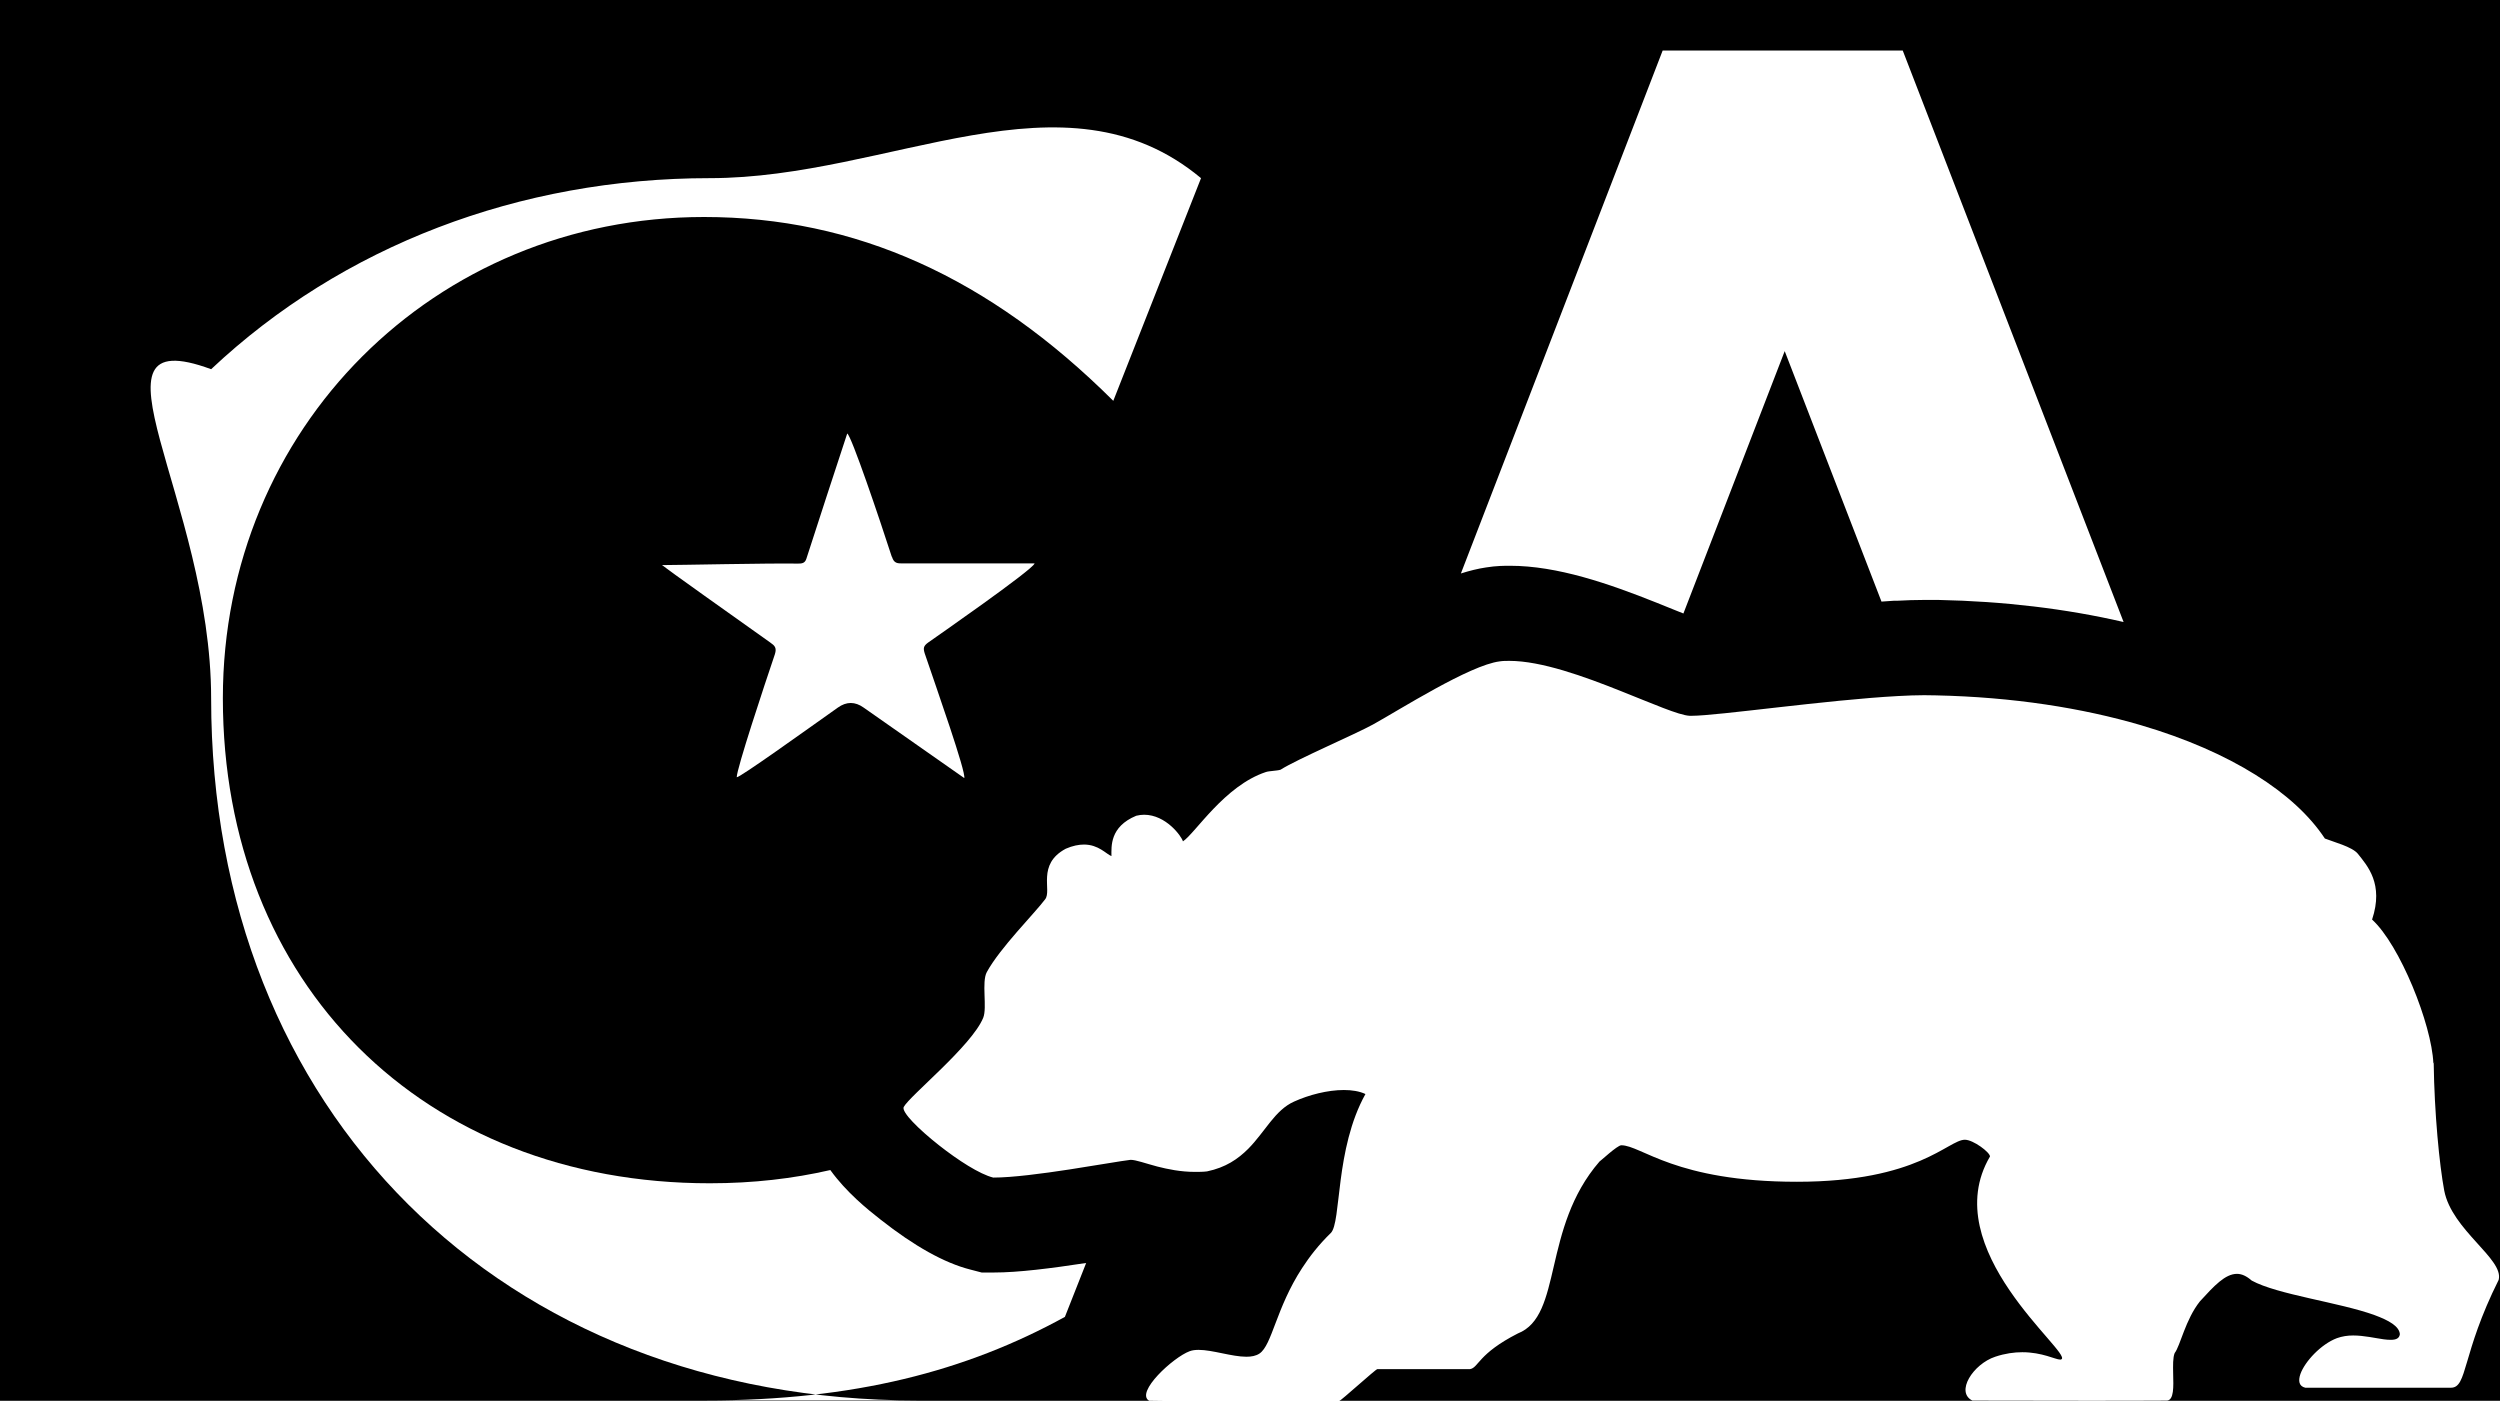
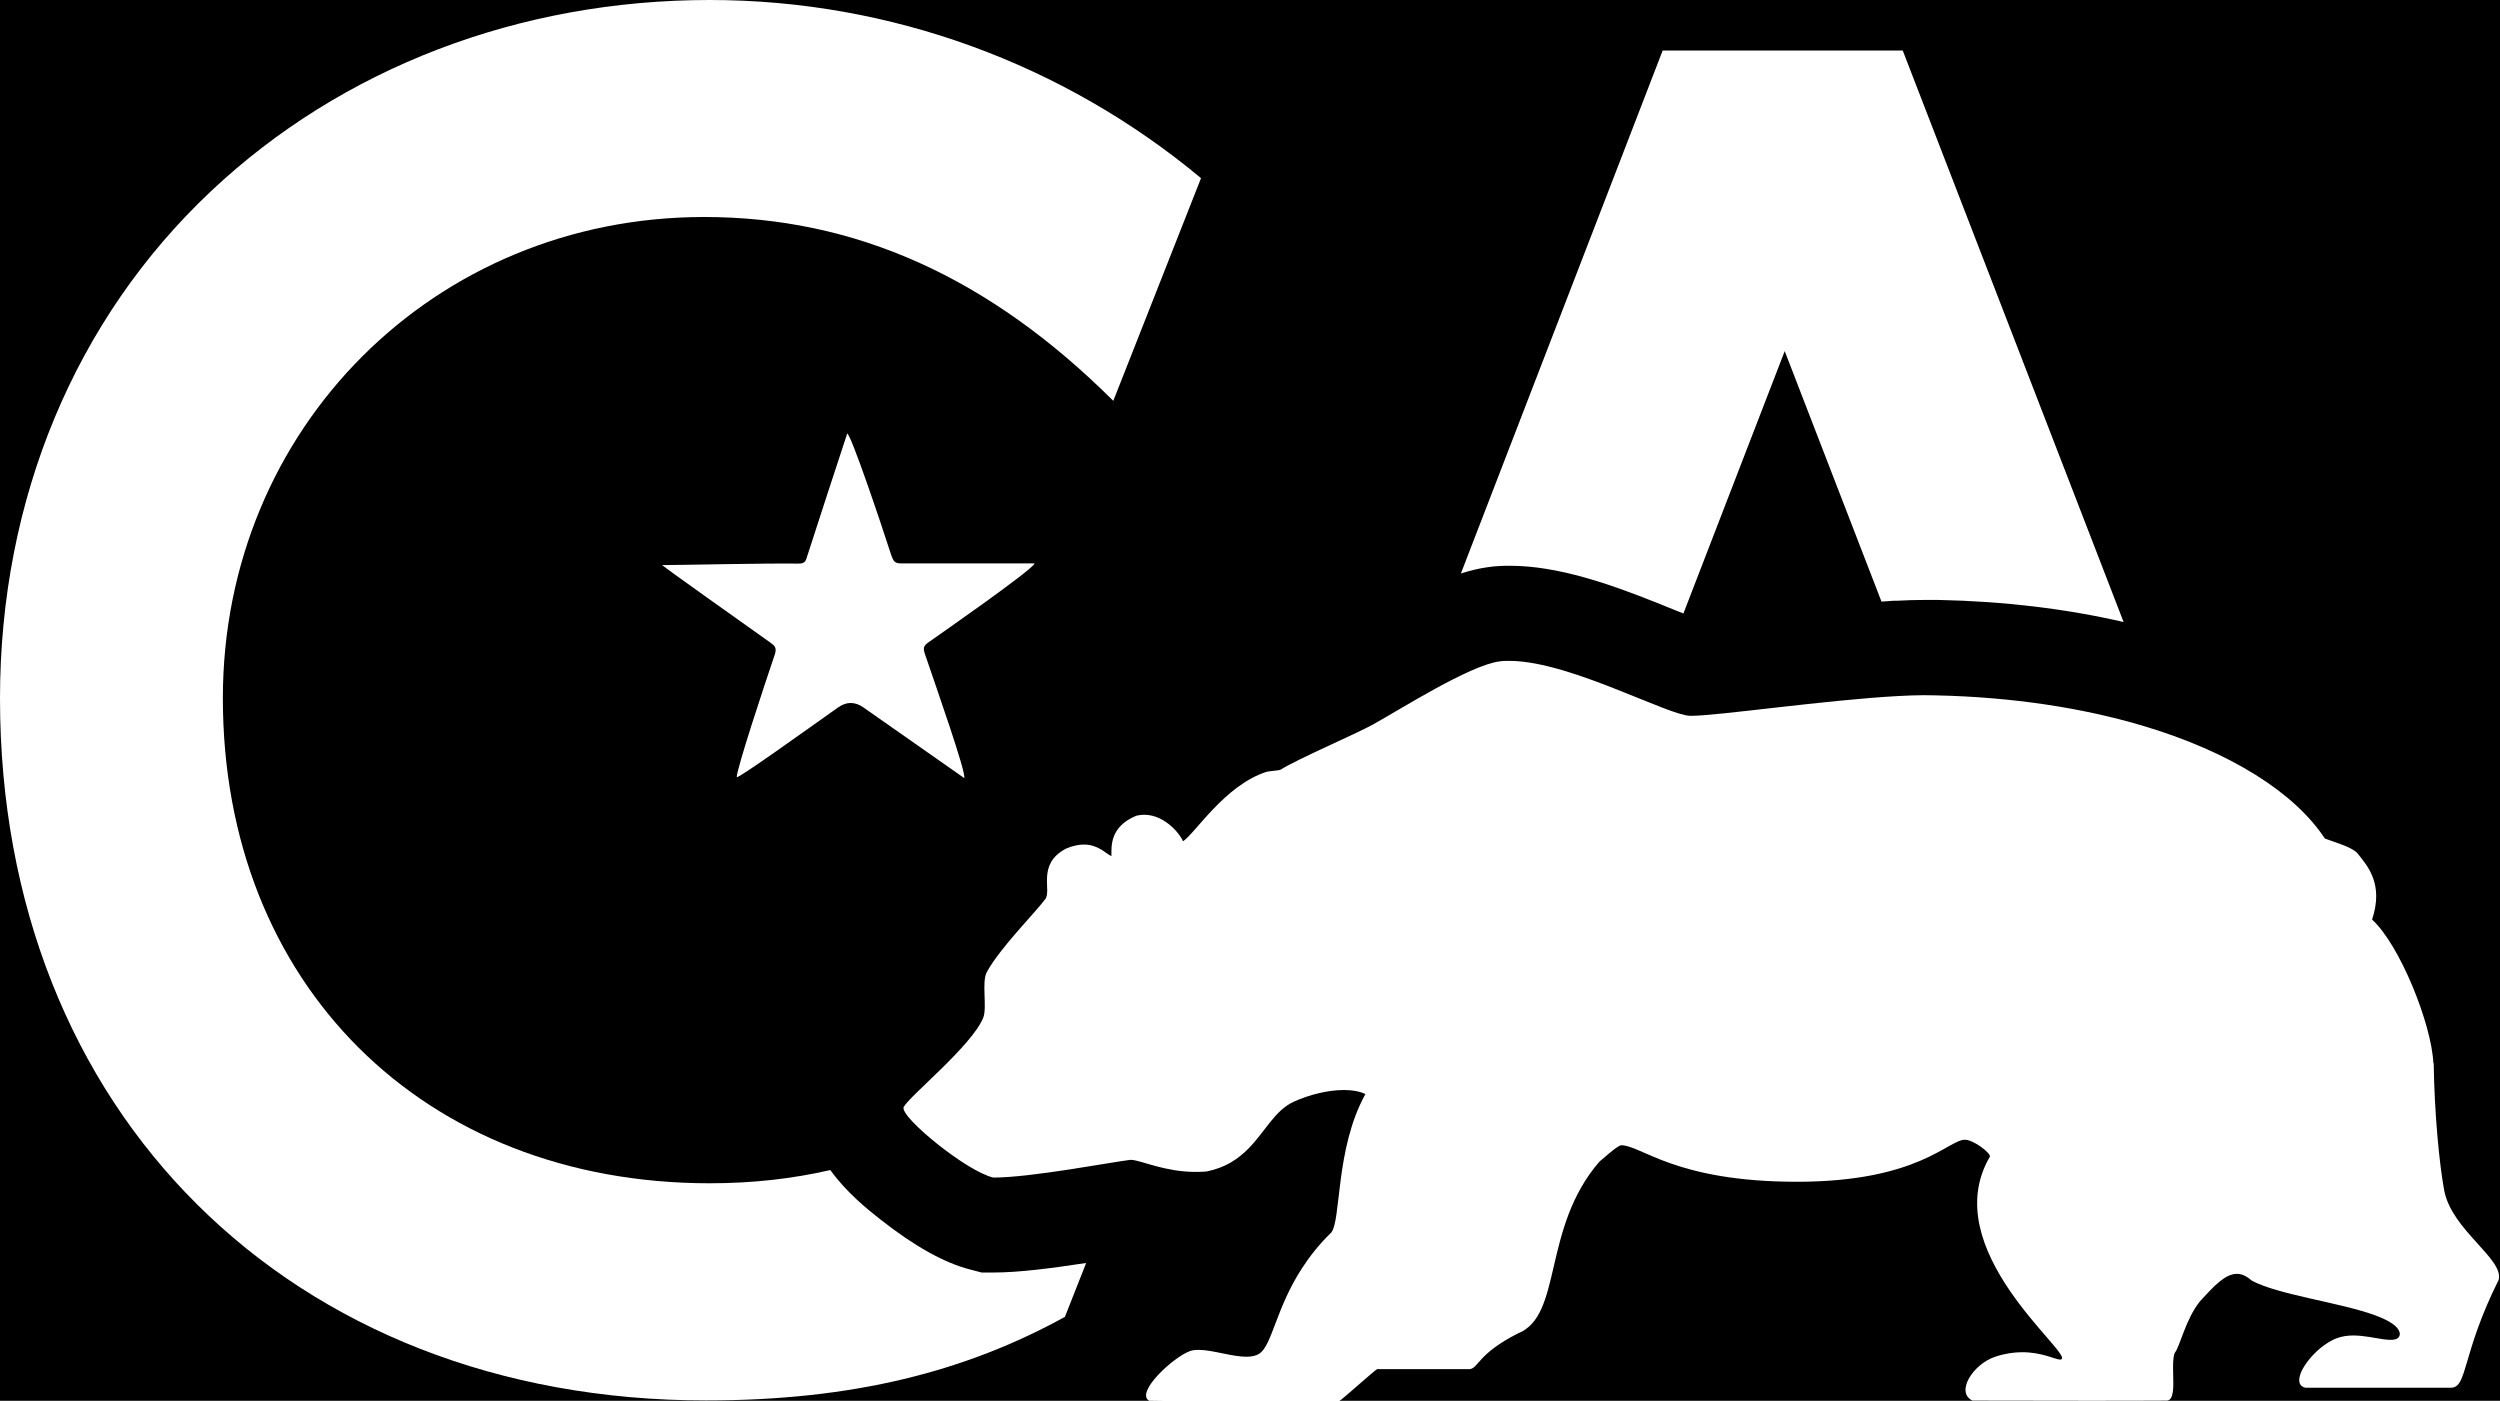
<svg xmlns="http://www.w3.org/2000/svg" viewBox="0 0 149.31 83.66">
  <rect fill="black" width="149.31" height="83.66" />
  <g id="Logo" fill="#fff" stroke-width="0" transform="scale(.01)">
-     <path d=" m4216 8364 c886 0 1554-175 2144-499 l127-322 c-210 32-404 57-553 57 h-71 l-69-18 c-153-39-333-139-536-299 -78-61-203-162-299-295 -222 51-460 79-720 79 -1712 0-2908-1191-2908-2897 c0-1611 1262-2874 2874-2874 c903 0 1703 360 2444 1098 l524-1330 c-819-682-1854 0-2934 0 -1138 0-2196 405-2978 1141 -813-299 0 777 0 1966 c0 2469 1734 4193 4216 4193 z" />
-     <path d=" m8875 3389 c61-10 112-10 143-10 c283 0 589 106 877 221 c38 15 74 30 109 44 c16 6 33 13 50 20 l605-1567 l578 1496 c24-2 49-3 72-5 h19 c55-3 112-5 167-5 h80 c391 8 762 52 1108 132 L11364 302 h-1434 l-1205 3123 c51-16 102-29 150-36 z" />
+     <path d=" m4216 8364 c886 0 1554-175 2144-499 l127-322 c-210 32-404 57-553 57 h-71 l-69-18 c-153-39-333-139-536-299 -78-61-203-162-299-295 -222 51-460 79-720 79 -1712 0-2908-1191-2908-2897 c0-1611 1262-2874 2874-2874 c903 0 1703 360 2444 1098 l524-1330 C6354,382,5319,0,4239,0 c-1138 0-2196 405-2978 1141 C448,1906,0,2982,0,4171 c0 2469 1734 4193 4216 4193 z" />
+     <path d=" m8875 3389 c61-10 112-10 143-10 c283 0 589 106 877 221 c38 15 74 30 109 44 c16 6 33 13 50 20 l605-1567 l578 1496 c24-2 49-3 72-5 h19 c55-3 112-5 167-5 h80 c391 8 762 52 1108 132 l-1319-3413 h-1434 l-1205 3123 c51-16 102-29 150-36 z" />
    <path d=" m5544 3837 c34-24 627-436 635-472 h-788 c-31 0-52 0-64-40 h-1 c-73-226-241-723-266-736 -82 250-164 499-244 748 -9 28-28 29-51 29 -178-3-709 9-811 9 c18 16 441 317 647 463 c26 18 39 31 27 69 -66 195-228 684-228 735 c15 5 412-280 604-416 q77-55 154 0 c6 4 405 284 601 421 c11-36-161-523-236-744 -10-32-8-45 21-66 z" />
    <path d=" m14541 6347 l-8 3 c-10-232-200-707-366-858 c71-213-28-321-85-393 -34-42-147-71-197-91 -179-272-562-519-1099-677 -348-102-760-168-1225-178 -21 0-44-1-69-1 -47 0-99 2-155 5 -426 23-1080 118-1233 118 h-13 c-64-3-222-73-409-147 -220-88-477-181-667-181 -20 0-40 0-58 3 -179 22-601 291-757 377 -107 59-453 207-552 270 -21 7-68 7-88 14 -247 82-421 365-495 414 -8-30-101-159-232-159 -15 0-31 2-47 6 -159 66-148 184-148 241 -31-12-77-69-164-69 -31 0-68 7-109 25 -175 94-81 249-123 302 -63 84-270 291-348 434 -33 59 3 213-22 274 -69 168-440 466-475 533 -12 31 88 131 211 228 c113 89 243 173 324 193 c227 0 714-94 820-106 h1 c31 0 87 21 159 40 c63 16 139 32 225 32 c23 0 48 0 72-3 c111-23 185-74 246-135 c101-102 159-231 274-282 c88-40 200-69 297-69 c48 0 93 7 129 24 -183 328-143 767-207 830 -71 69-127 141-171 209 -157 241-179 460-255 511 -21 14-48 19-78 19 -86 0-203-41-285-41 -20 0-38 2-54 8 -98 36-326 246-242 296 c26 2 400 2 793 2 h341 c10 0 219-191 229-191 h553 c52-8 47-91 286-213 c270-106 142-628 488-1027 c3 0 106-97 130-97 c120 0 322 218 1049 218 s903-251 1003-251 c50 0 150 75 150 100 -325 552 492 1172 427 1211 -2 2-5 2-8 2 -28 0-107-44-226-44 -48 0-102 7-162 27 -132 44-239 211-136 262 c27 0 352 1 675 1 c180 0 360 0 488-1 c41-5 38-83 36-159 -1-50-2-99 9-125 c34-44 64-200 151-309 c85-93 151-164 221-164 c29 0 57 13 88 40 c153 84 523 130 733 206 c87 32 148 67 152 114 -3 26-24 34-54 34 -13 0-27-1-42-3 -51-7-118-23-183-23 -34 0-66 5-97 16 -95 36-191 139-218 214 -14 41-9 73 29 82 h870 c100 0 63-200 285-644 c33-125-279-296-325-533 -29-155-59-463-63-763 z" />
  </g>
</svg>
